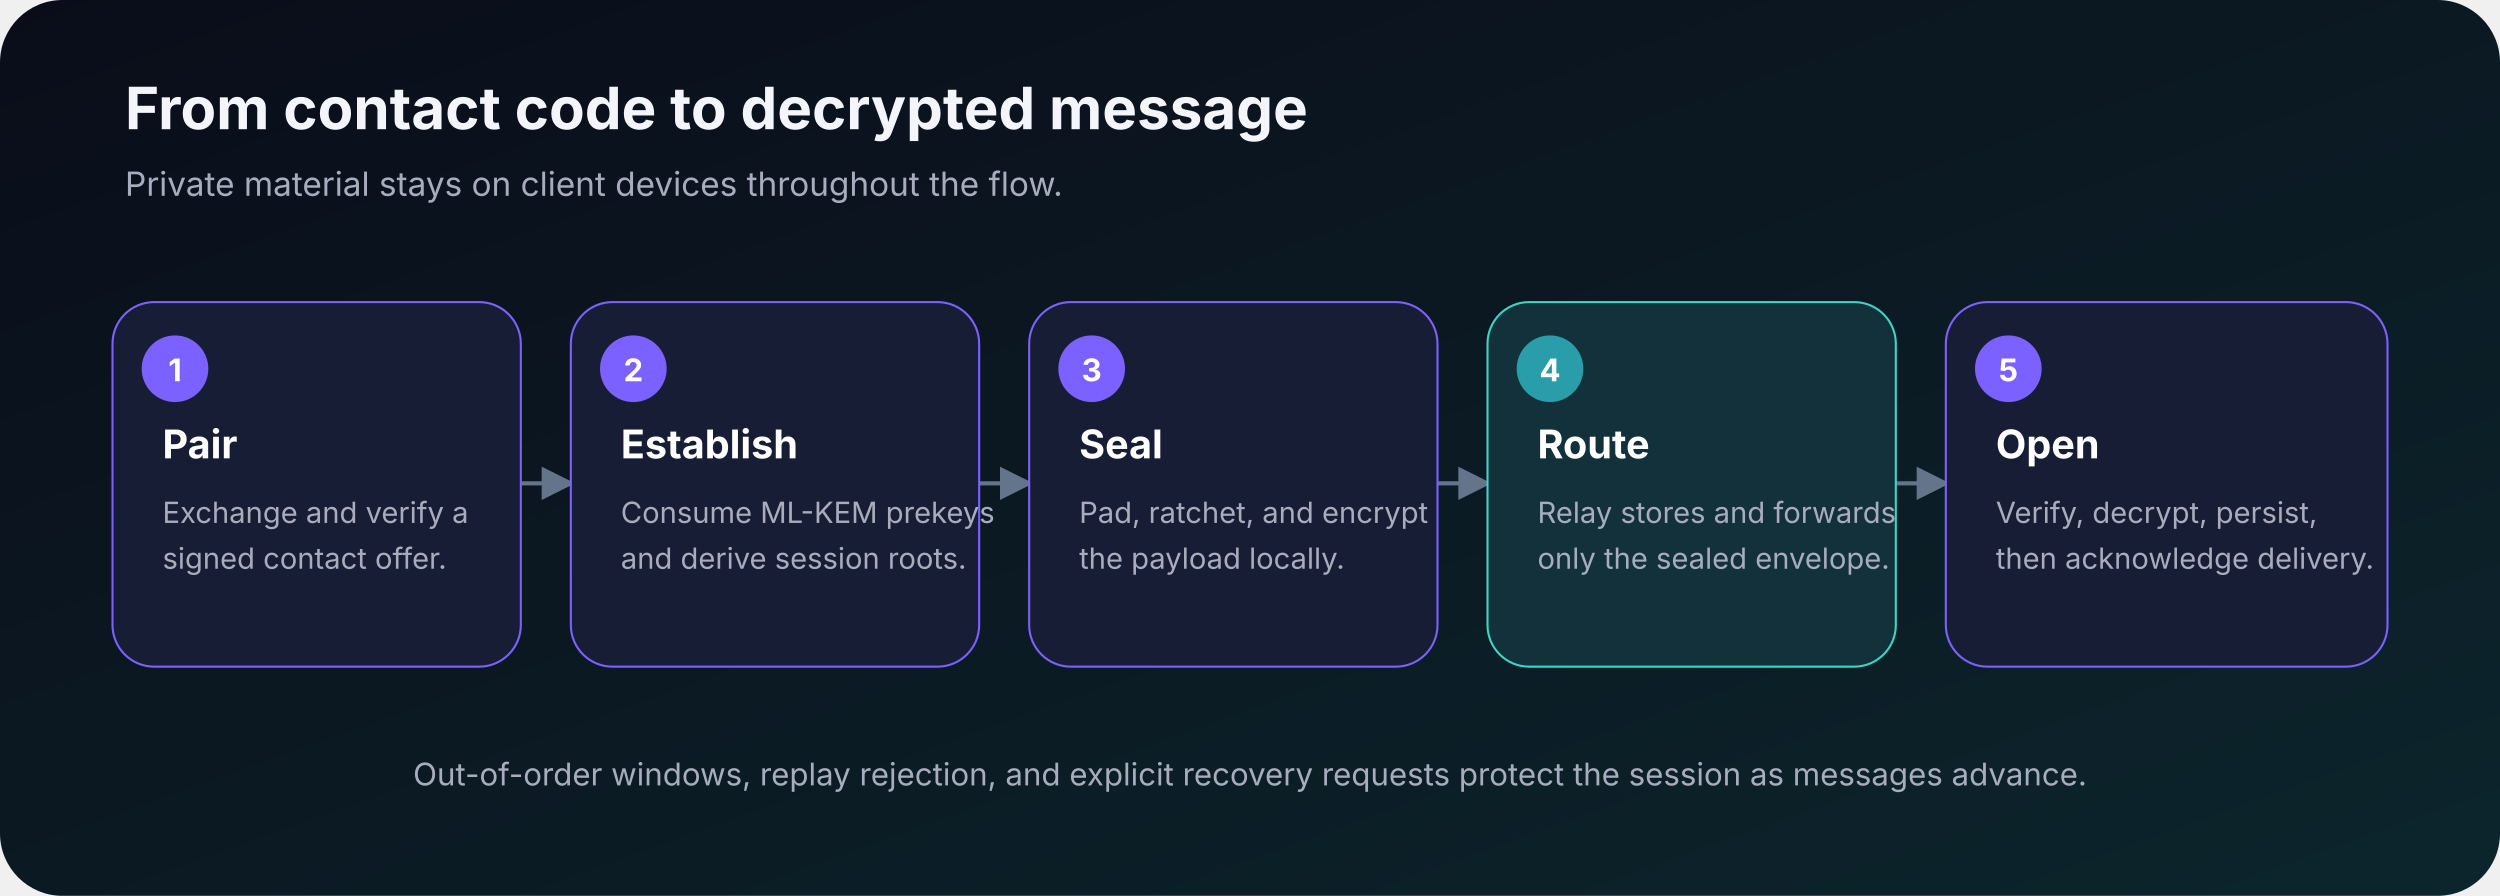
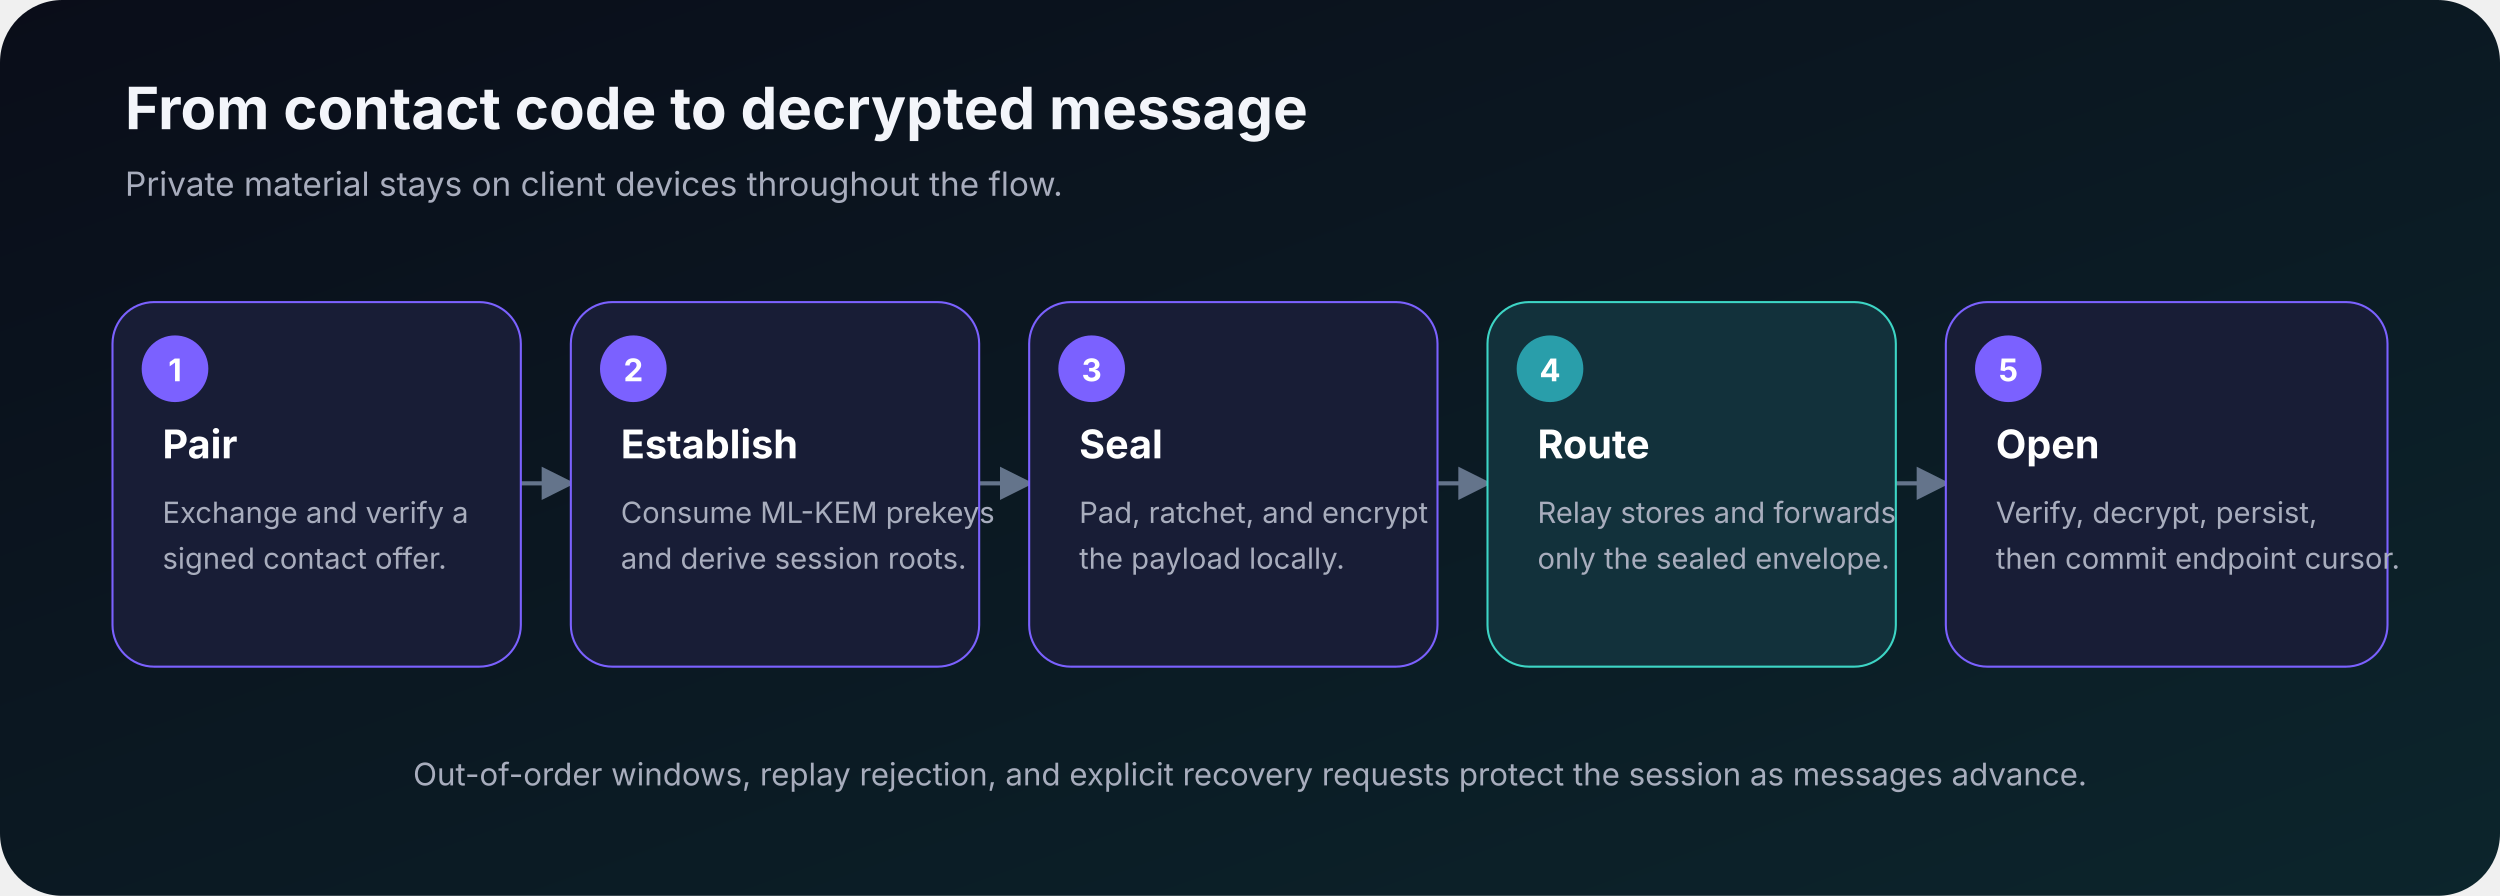
<svg xmlns="http://www.w3.org/2000/svg" width="1200" height="430" viewBox="0 0 1200 430" role="img" aria-labelledby="title desc">
  <defs>
    <linearGradient id="background" x1="0" y1="0" x2="1" y2="1">
      <stop offset="0" stop-color="#0a0d19" />
      <stop offset="1" stop-color="#0c252c" />
    </linearGradient>
    <marker id="arrow" markerWidth="10" markerHeight="10" refX="8" refY="5" orient="auto">
      <path d="M1 1 9 5 1 9Z" fill="#64748b" />
    </marker>
  </defs>
  <rect width="1200" height="430" rx="30" fill="url(#background)" />
  <g font-family="Geist, Inter, ui-sans-serif, system-ui, -apple-system, BlinkMacSystemFont, Segoe UI, sans-serif">
    <text x="60" y="62" fill="#F3F5FA" font-size="28" font-weight="750">From contact code to decrypted message</text>
    <text x="60" y="94" fill="#A8ADBD" font-size="16">Private material stays on client devices throughout the flow.</text>
    <g fill="none" stroke="#64748b" stroke-width="2" marker-end="url(#arrow)">
      <path d="M250 232H274" />
      <path d="M470 232H494" />
      <path d="M690 232H714" />
      <path d="M910 232H934" />
    </g>
    <g>
      <rect x="54" y="145" width="196" height="175" rx="20" fill="#181d36" stroke="#7B61FF" />
      <circle cx="84" cy="177" r="16" fill="#7B61FF" />
      <text x="84" y="183" fill="#fff" font-size="15" font-weight="700" text-anchor="middle">1</text>
      <text x="78" y="220" fill="#fff" font-size="19" font-weight="700">Pair</text>
      <text x="78" y="251" fill="#A8ADBD" font-size="14">Exchange and verify a</text>
      <text x="78" y="273" fill="#A8ADBD" font-size="14">signed contact offer.</text>
      <rect x="274" y="145" width="196" height="175" rx="20" fill="#181d36" stroke="#7B61FF" />
      <circle cx="304" cy="177" r="16" fill="#7B61FF" />
      <text x="304" y="183" fill="#fff" font-size="15" font-weight="700" text-anchor="middle">2</text>
      <text x="298" y="220" fill="#fff" font-size="19" font-weight="700">Establish</text>
      <text x="298" y="251" fill="#A8ADBD" font-size="14">Consume ML-KEM prekeys</text>
      <text x="298" y="273" fill="#A8ADBD" font-size="14">and derive session roots.</text>
      <rect x="494" y="145" width="196" height="175" rx="20" fill="#181d36" stroke="#7B61FF" />
      <circle cx="524" cy="177" r="16" fill="#7B61FF" />
      <text x="524" y="183" fill="#fff" font-size="15" font-weight="700" text-anchor="middle">3</text>
      <text x="518" y="220" fill="#fff" font-size="19" font-weight="700">Seal</text>
      <text x="518" y="251" fill="#A8ADBD" font-size="14">Pad, ratchet, and encrypt</text>
      <text x="518" y="273" fill="#A8ADBD" font-size="14">the payload locally.</text>
      <rect x="714" y="145" width="196" height="175" rx="20" fill="#12313b" stroke="#3DD5C5" />
      <circle cx="744" cy="177" r="16" fill="#299EAA" />
      <text x="744" y="183" fill="#fff" font-size="15" font-weight="700" text-anchor="middle">4</text>
      <text x="738" y="220" fill="#fff" font-size="19" font-weight="700">Route</text>
      <text x="738" y="251" fill="#A8ADBD" font-size="14">Relay stores and forwards</text>
      <text x="738" y="273" fill="#A8ADBD" font-size="14">only the sealed envelope.</text>
      <rect x="934" y="145" width="212" height="175" rx="20" fill="#181d36" stroke="#7B61FF" />
      <circle cx="964" cy="177" r="16" fill="#7B61FF" />
      <text x="964" y="183" fill="#fff" font-size="15" font-weight="700" text-anchor="middle">5</text>
      <text x="958" y="220" fill="#fff" font-size="19" font-weight="700">Open</text>
      <text x="958" y="251" fill="#A8ADBD" font-size="14">Verify, decrypt, persist,</text>
-       <text x="958" y="273" fill="#A8ADBD" font-size="14">then acknowledge delivery.</text>
+       <text x="958" y="273" fill="#A8ADBD" font-size="14">then commit endpoint cursor.</text>
    </g>
    <text x="600" y="377" fill="#A8ADBD" font-size="15" text-anchor="middle">Out-of-order windows, replay rejection, and explicit recovery requests protect the session as messages advance.</text>
  </g>
</svg>
